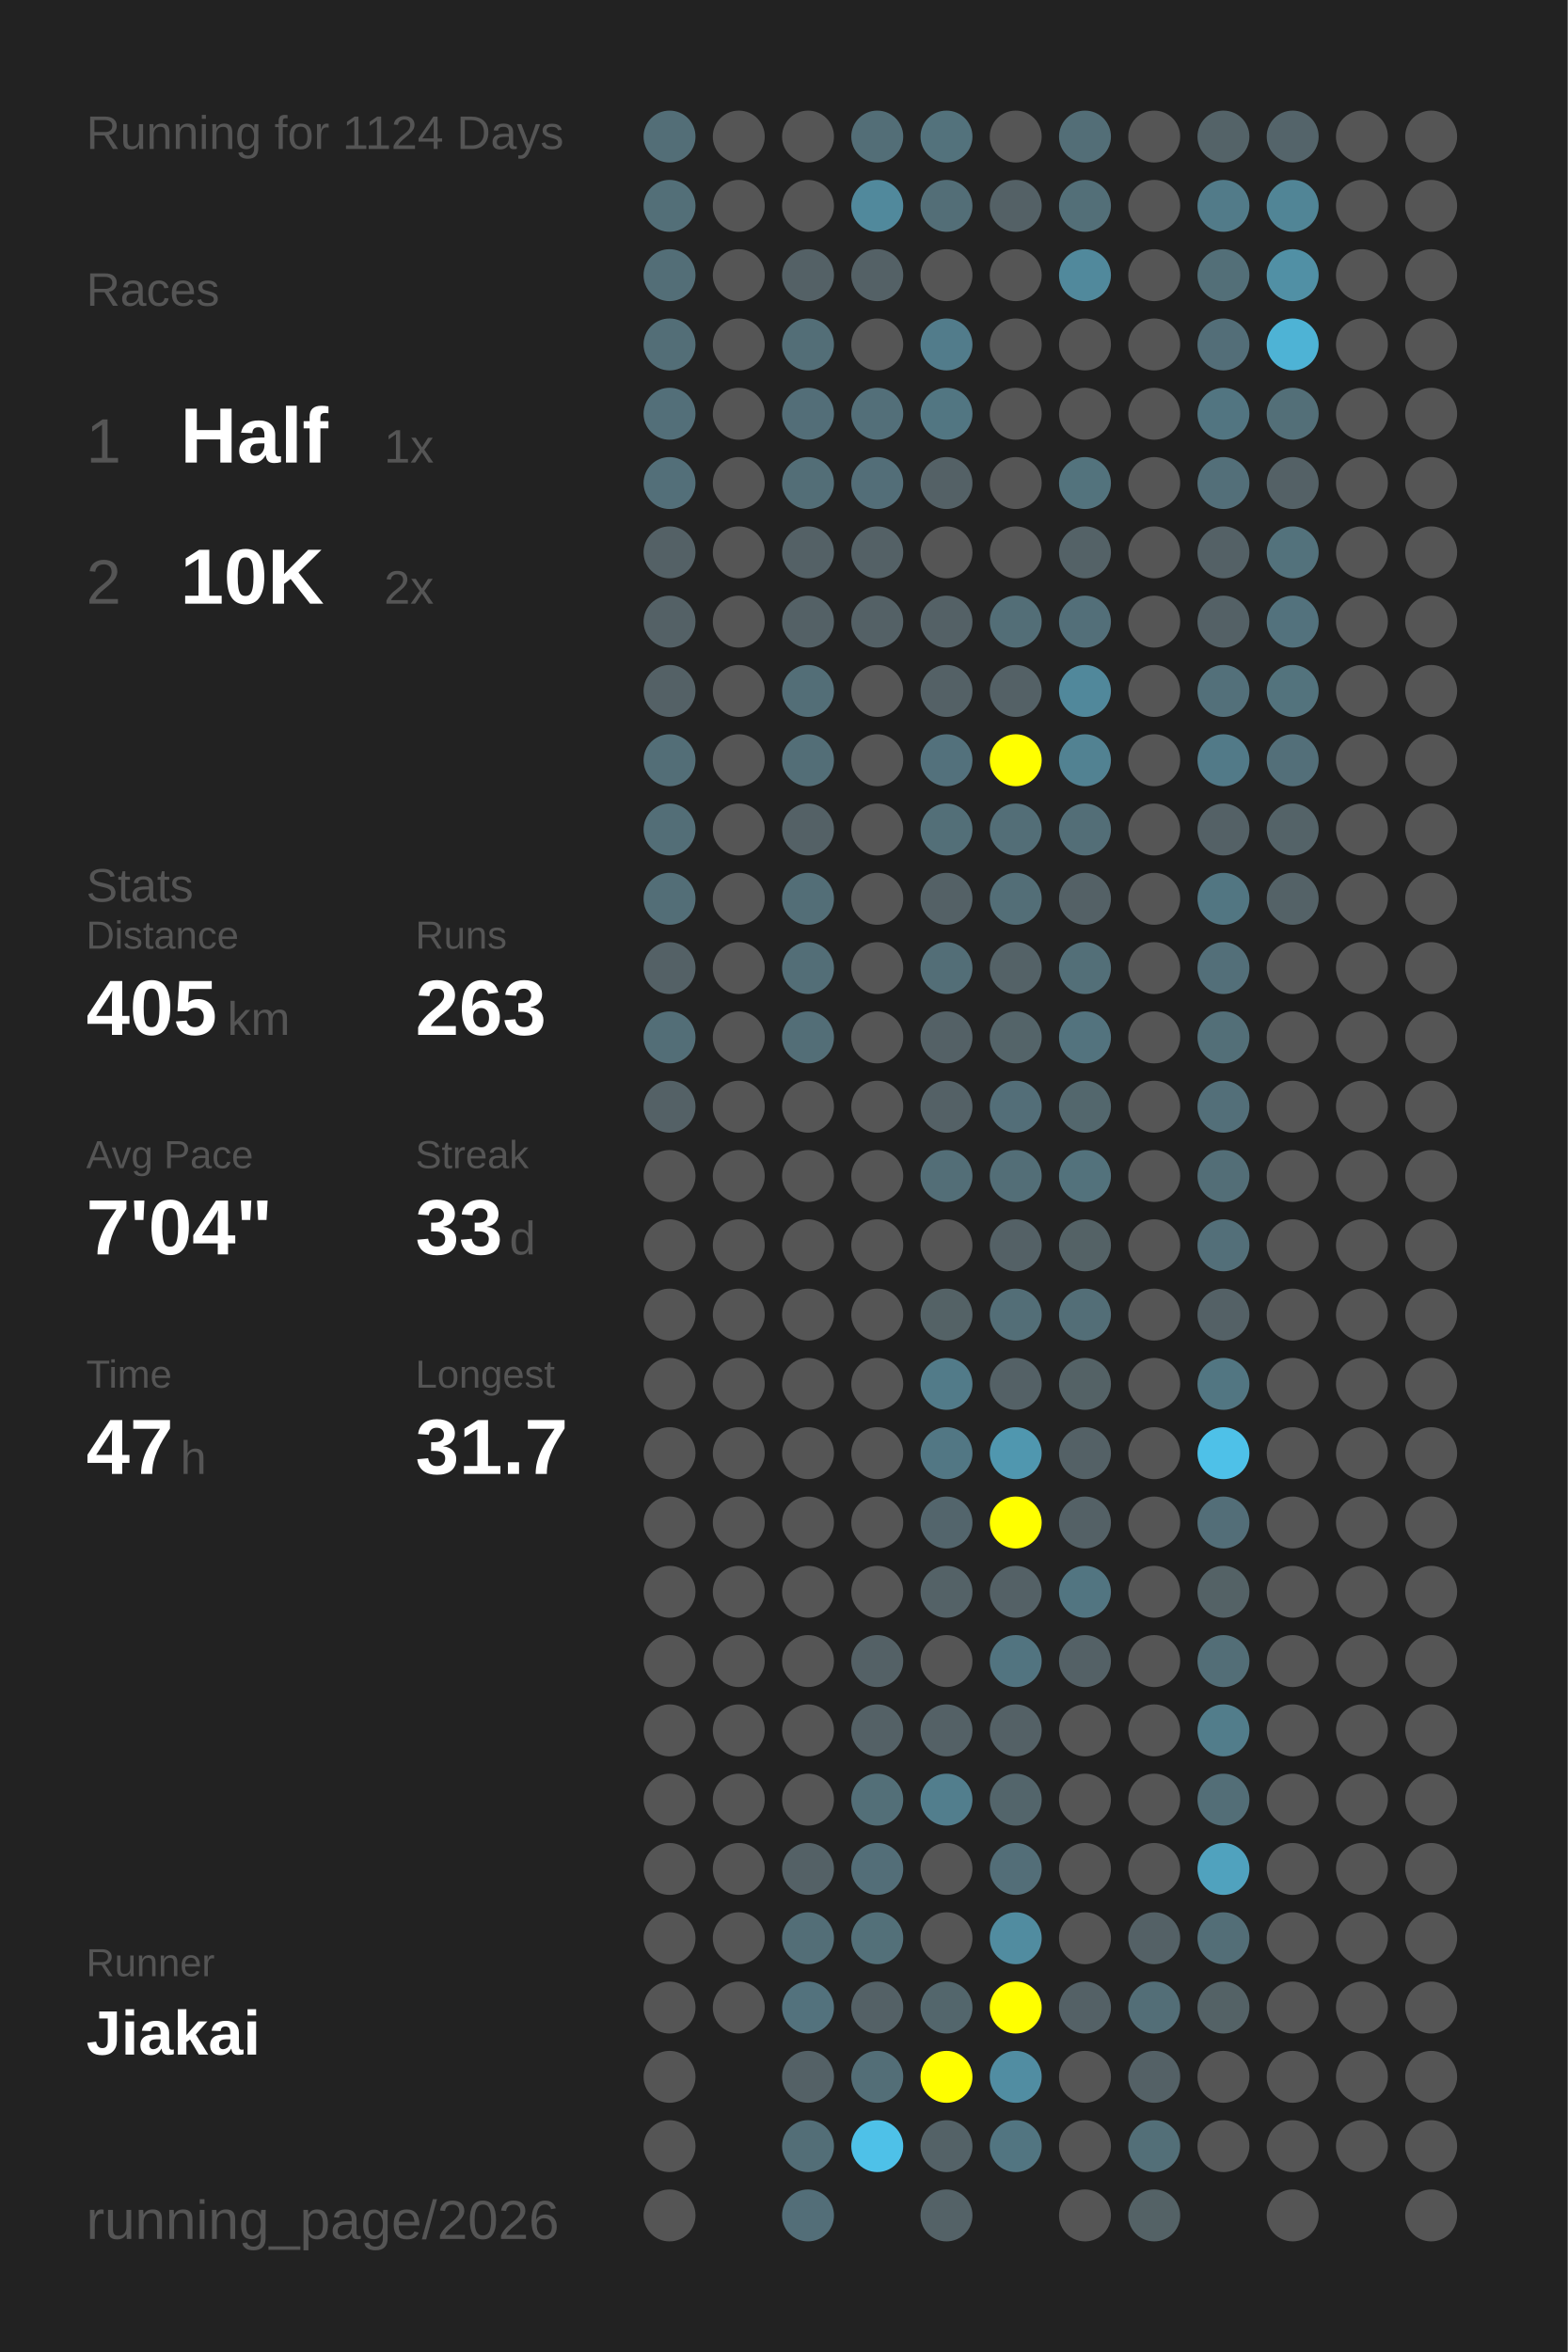
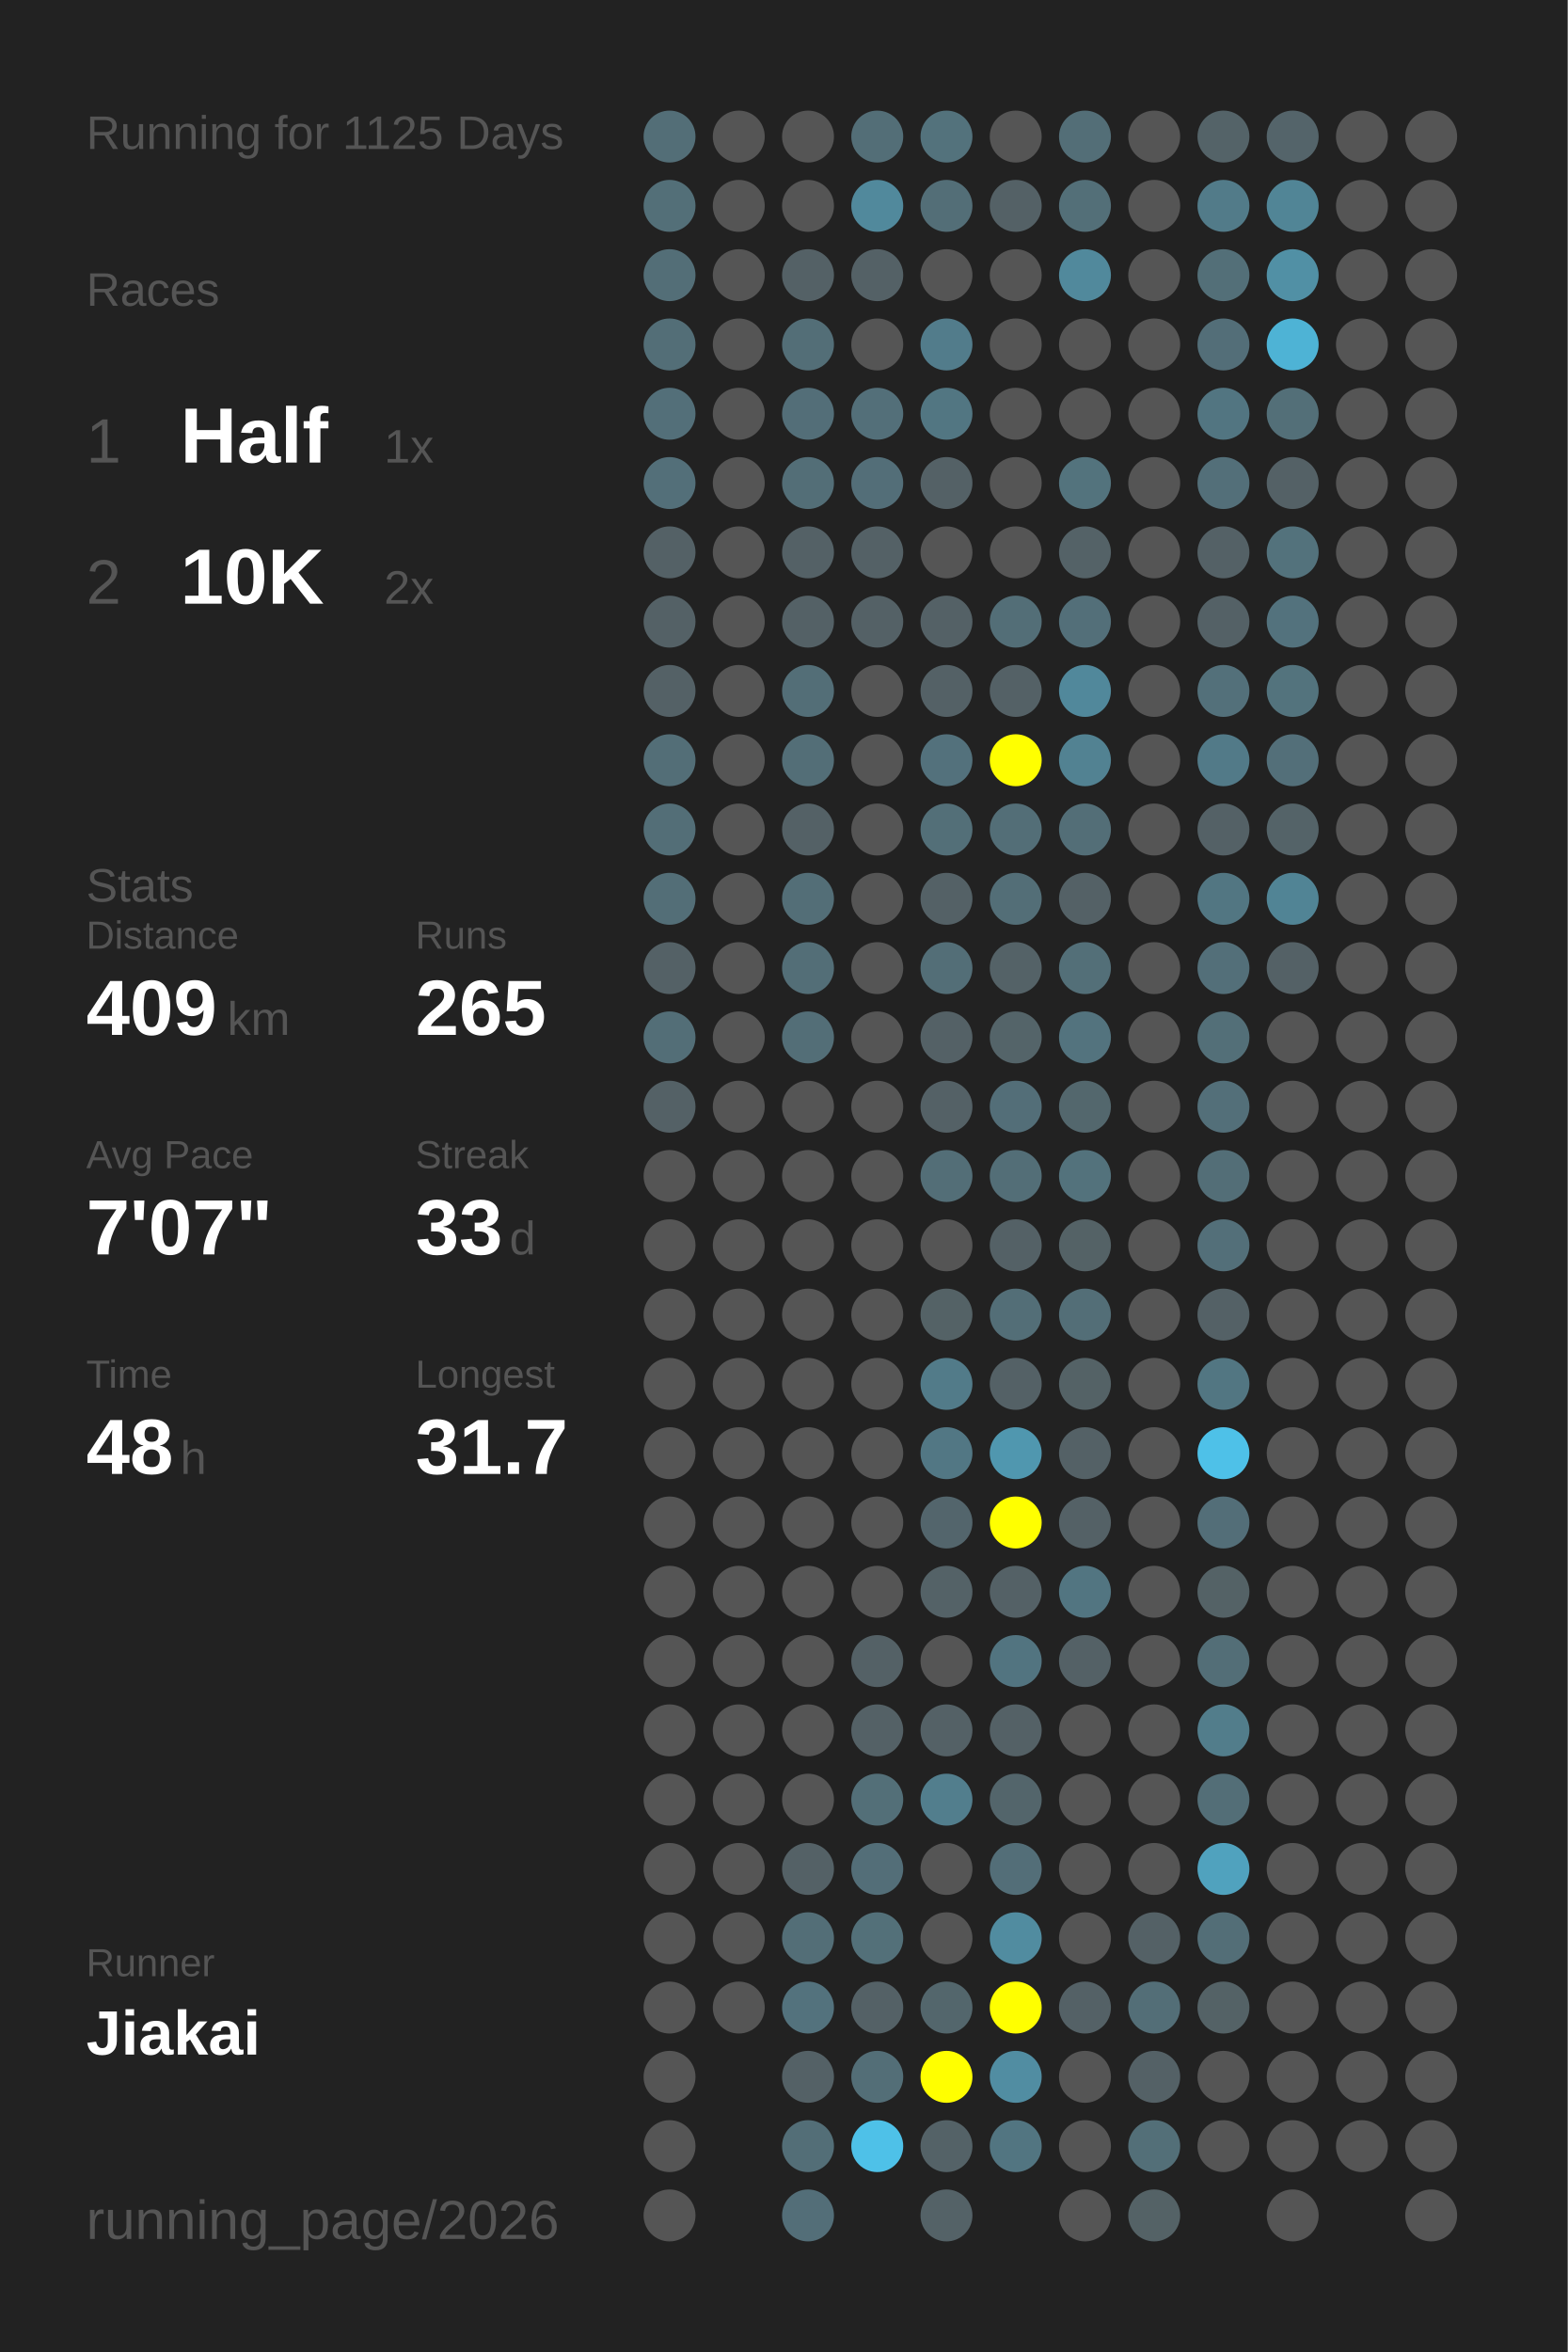
<svg xmlns="http://www.w3.org/2000/svg" baseProfile="full" height="300mm" version="1.1" viewBox="0,0,200,300" width="200mm">
  <defs />
  <rect fill="#222222" height="300" width="200" x="0" y="0" />
-   <text fill="#555555" style="font-size:6px; font-family:Arial;" x="11" y="19">Running for 1124 Days</text>
+   <text fill="#555555" style="font-size:6px; font-family:Arial;" x="11" y="19">Running for 1125 Days</text>
  <text fill="#555555" style="font-size:6px; font-family:Arial;" x="11" y="39">Races</text>
  <text fill="#555555" style="font-size:8px; font-family:Arial;" x="11" y="59">1</text>
  <text fill="#FFFFFF" style="font-size:10px; font-family:Arial; font-weight:bold;" x="23" y="59">Half</text>
  <text fill="#555555" style="font-size:6px; font-family:Arial;" x="49" y="59">1x</text>
  <text fill="#555555" style="font-size:8px; font-family:Arial;" x="11" y="77">2</text>
  <text fill="#FFFFFF" style="font-size:10px; font-family:Arial; font-weight:bold;" x="23" y="77">10K</text>
  <text fill="#555555" style="font-size:6px; font-family:Arial;" x="49" y="77">2x</text>
  <text fill="#555555" style="font-size:6px; font-family:Arial;" x="11" y="115">Stats</text>
  <text fill="#555555" style="font-size:5px; font-family:Arial;" x="11" y="121">Distance</text>
-   <text fill="#FFFFFF" style="font-size:10px; font-family:Arial; font-weight:bold;" x="11" y="132">405</text>
+   <text fill="#FFFFFF" style="font-size:10px; font-family:Arial; font-weight:bold;" x="11" y="132">409</text>
  <text fill="#555555" style="font-size:6px; font-family:Arial;" x="29" y="132">km</text>
  <text fill="#555555" style="font-size:5px; font-family:Arial;" x="53" y="121">Runs</text>
-   <text fill="#FFFFFF" style="font-size:10px; font-family:Arial; font-weight:bold;" x="53" y="132">263</text>
+   <text fill="#FFFFFF" style="font-size:10px; font-family:Arial; font-weight:bold;" x="53" y="132">265</text>
  <text fill="#555555" style="font-size:5px; font-family:Arial;" x="11" y="149">Avg Pace</text>
-   <text fill="#FFFFFF" style="font-size:10px; font-family:Arial; font-weight:bold;" x="11" y="160">7'04"</text>
+   <text fill="#FFFFFF" style="font-size:10px; font-family:Arial; font-weight:bold;" x="11" y="160">7'07"</text>
  <text fill="#555555" style="font-size:5px; font-family:Arial;" x="53" y="149">Streak</text>
  <text fill="#FFFFFF" style="font-size:10px; font-family:Arial; font-weight:bold;" x="53" y="160">33</text>
  <text fill="#555555" style="font-size:6px; font-family:Arial;" x="65" y="160">d</text>
  <text fill="#555555" style="font-size:5px; font-family:Arial;" x="11" y="177">Time</text>
-   <text fill="#FFFFFF" style="font-size:10px; font-family:Arial; font-weight:bold;" x="11" y="188">47</text>
+   <text fill="#FFFFFF" style="font-size:10px; font-family:Arial; font-weight:bold;" x="11" y="188">48</text>
  <text fill="#555555" style="font-size:6px; font-family:Arial;" x="23" y="188">h</text>
  <text fill="#555555" style="font-size:5px; font-family:Arial;" x="53" y="177">Longest</text>
  <text fill="#FFFFFF" style="font-size:10px; font-family:Arial; font-weight:bold;" x="53" y="188">31.7</text>
  <text fill="#555555" style="font-size:5px; font-family:Arial;" x="11" y="252.065">Runner</text>
  <text fill="#FFFFFF" style="font-size:8px; font-family:Arial; font-weight:bold;" x="11" y="262.065">Jiakai</text>
  <text fill="#555555" style="font-size:7px; font-family:Arial;" x="11" y="285.581">running_page/2026</text>
  <circle cx="85.417" cy="17.419" fill="#536e77" r="3.312" />
  <circle cx="85.417" cy="26.258" fill="#536f78" r="3.312" />
  <circle cx="85.417" cy="35.097" fill="#536e77" r="3.312" />
  <circle cx="85.417" cy="43.935" fill="#536e77" r="3.312" />
  <circle cx="85.417" cy="52.774" fill="#536f79" r="3.312" />
  <circle cx="85.417" cy="61.613" fill="#536f79" r="3.312" />
  <circle cx="85.417" cy="70.452" fill="#546166" r="3.312" />
  <circle cx="85.417" cy="79.29" fill="#546166" r="3.312" />
  <circle cx="85.417" cy="88.129" fill="#546166" r="3.312" />
  <circle cx="85.417" cy="96.968" fill="#536e77" r="3.312" />
  <circle cx="85.417" cy="105.806" fill="#536e77" r="3.312" />
  <circle cx="85.417" cy="114.645" fill="#536e77" r="3.312" />
  <circle cx="85.417" cy="123.484" fill="#546166" r="3.312" />
  <circle cx="85.417" cy="132.323" fill="#536e77" r="3.312" />
  <circle cx="85.417" cy="141.161" fill="#546166" r="3.312" />
  <circle cx="85.417" cy="150" fill="#555555" r="3.312" />
  <circle cx="85.417" cy="158.839" fill="#555555" r="3.312" />
  <circle cx="85.417" cy="167.677" fill="#555555" r="3.312" />
  <circle cx="85.417" cy="176.516" fill="#555555" r="3.312" />
  <circle cx="85.417" cy="185.355" fill="#555555" r="3.312" />
  <circle cx="85.417" cy="194.194" fill="#555555" r="3.312" />
  <circle cx="85.417" cy="203.032" fill="#555555" r="3.312" />
  <circle cx="85.417" cy="211.871" fill="#555555" r="3.312" />
  <circle cx="85.417" cy="220.71" fill="#555555" r="3.312" />
  <circle cx="85.417" cy="229.548" fill="#555555" r="3.312" />
  <circle cx="85.417" cy="238.387" fill="#555555" r="3.312" />
  <circle cx="85.417" cy="247.226" fill="#555555" r="3.312" />
  <circle cx="85.417" cy="256.065" fill="#555555" r="3.312" />
  <circle cx="85.417" cy="264.903" fill="#555555" r="3.312" />
  <circle cx="85.417" cy="273.742" fill="#555555" r="3.312" />
  <circle cx="85.417" cy="282.581" fill="#555555" r="3.312" />
  <circle cx="94.25" cy="17.419" fill="#555555" r="3.312" />
  <circle cx="94.25" cy="26.258" fill="#555555" r="3.312" />
  <circle cx="94.25" cy="35.097" fill="#555555" r="3.312" />
  <circle cx="94.25" cy="43.935" fill="#555555" r="3.312" />
  <circle cx="94.25" cy="52.774" fill="#555555" r="3.312" />
  <circle cx="94.25" cy="61.613" fill="#555555" r="3.312" />
  <circle cx="94.25" cy="70.452" fill="#555555" r="3.312" />
  <circle cx="94.25" cy="79.29" fill="#555555" r="3.312" />
  <circle cx="94.25" cy="88.129" fill="#555555" r="3.312" />
  <circle cx="94.25" cy="96.968" fill="#555555" r="3.312" />
  <circle cx="94.25" cy="105.806" fill="#555555" r="3.312" />
  <circle cx="94.25" cy="114.645" fill="#555555" r="3.312" />
  <circle cx="94.25" cy="123.484" fill="#555555" r="3.312" />
  <circle cx="94.25" cy="132.323" fill="#555555" r="3.312" />
  <circle cx="94.25" cy="141.161" fill="#555555" r="3.312" />
  <circle cx="94.25" cy="150" fill="#555555" r="3.312" />
  <circle cx="94.25" cy="158.839" fill="#555555" r="3.312" />
  <circle cx="94.25" cy="167.677" fill="#555555" r="3.312" />
  <circle cx="94.25" cy="176.516" fill="#555555" r="3.312" />
  <circle cx="94.25" cy="185.355" fill="#555555" r="3.312" />
  <circle cx="94.25" cy="194.194" fill="#555555" r="3.312" />
  <circle cx="94.25" cy="203.032" fill="#555555" r="3.312" />
  <circle cx="94.25" cy="211.871" fill="#555555" r="3.312" />
  <circle cx="94.25" cy="220.71" fill="#555555" r="3.312" />
  <circle cx="94.25" cy="229.548" fill="#555555" r="3.312" />
  <circle cx="94.25" cy="238.387" fill="#555555" r="3.312" />
  <circle cx="94.25" cy="247.226" fill="#555555" r="3.312" />
  <circle cx="94.25" cy="256.065" fill="#555555" r="3.312" />
  <circle cx="103.083" cy="17.419" fill="#555555" r="3.312" />
  <circle cx="103.083" cy="26.258" fill="#555555" r="3.312" />
  <circle cx="103.083" cy="35.097" fill="#546166" r="3.312" />
  <circle cx="103.083" cy="43.935" fill="#536e77" r="3.312" />
  <circle cx="103.083" cy="52.774" fill="#536e78" r="3.312" />
  <circle cx="103.083" cy="61.613" fill="#536e77" r="3.312" />
  <circle cx="103.083" cy="70.452" fill="#546166" r="3.312" />
  <circle cx="103.083" cy="79.29" fill="#546166" r="3.312" />
  <circle cx="103.083" cy="88.129" fill="#536e77" r="3.312" />
  <circle cx="103.083" cy="96.968" fill="#536e77" r="3.312" />
  <circle cx="103.083" cy="105.806" fill="#546166" r="3.312" />
  <circle cx="103.083" cy="114.645" fill="#536e77" r="3.312" />
  <circle cx="103.083" cy="123.484" fill="#536e77" r="3.312" />
  <circle cx="103.083" cy="132.323" fill="#536e77" r="3.312" />
  <circle cx="103.083" cy="141.161" fill="#555555" r="3.312" />
  <circle cx="103.083" cy="150" fill="#555555" r="3.312" />
  <circle cx="103.083" cy="158.839" fill="#555555" r="3.312" />
  <circle cx="103.083" cy="167.677" fill="#555555" r="3.312" />
  <circle cx="103.083" cy="176.516" fill="#555555" r="3.312" />
  <circle cx="103.083" cy="185.355" fill="#555555" r="3.312" />
  <circle cx="103.083" cy="194.194" fill="#555555" r="3.312" />
  <circle cx="103.083" cy="203.032" fill="#555555" r="3.312" />
  <circle cx="103.083" cy="211.871" fill="#555555" r="3.312" />
  <circle cx="103.083" cy="220.71" fill="#555555" r="3.312" />
  <circle cx="103.083" cy="229.548" fill="#555555" r="3.312" />
  <circle cx="103.083" cy="238.387" fill="#546166" r="3.312" />
  <circle cx="103.083" cy="247.226" fill="#536e77" r="3.312" />
  <circle cx="103.083" cy="256.065" fill="#53727d" r="3.312" />
  <circle cx="103.083" cy="264.903" fill="#546166" r="3.312" />
  <circle cx="103.083" cy="273.742" fill="#536e77" r="3.312" />
  <circle cx="103.083" cy="282.581" fill="#536e78" r="3.312" />
  <circle cx="111.917" cy="17.419" fill="#536e77" r="3.312" />
  <circle cx="111.917" cy="26.258" fill="#51899c" r="3.312" />
  <circle cx="111.917" cy="35.097" fill="#546166" r="3.312" />
  <circle cx="111.917" cy="43.935" fill="#555555" r="3.312" />
  <circle cx="111.917" cy="52.774" fill="#536f79" r="3.312" />
  <circle cx="111.917" cy="61.613" fill="#536e78" r="3.312" />
  <circle cx="111.917" cy="70.452" fill="#546166" r="3.312" />
  <circle cx="111.917" cy="79.29" fill="#546166" r="3.312" />
  <circle cx="111.917" cy="88.129" fill="#555555" r="3.312" />
  <circle cx="111.917" cy="96.968" fill="#555555" r="3.312" />
  <circle cx="111.917" cy="105.806" fill="#555555" r="3.312" />
  <circle cx="111.917" cy="114.645" fill="#555555" r="3.312" />
  <circle cx="111.917" cy="123.484" fill="#555555" r="3.312" />
  <circle cx="111.917" cy="132.323" fill="#555555" r="3.312" />
  <circle cx="111.917" cy="141.161" fill="#555555" r="3.312" />
  <circle cx="111.917" cy="150" fill="#555555" r="3.312" />
  <circle cx="111.917" cy="158.839" fill="#555555" r="3.312" />
  <circle cx="111.917" cy="167.677" fill="#555555" r="3.312" />
  <circle cx="111.917" cy="176.516" fill="#555555" r="3.312" />
  <circle cx="111.917" cy="185.355" fill="#555555" r="3.312" />
  <circle cx="111.917" cy="194.194" fill="#555555" r="3.312" />
  <circle cx="111.917" cy="203.032" fill="#555555" r="3.312" />
  <circle cx="111.917" cy="211.871" fill="#546166" r="3.312" />
  <circle cx="111.917" cy="220.71" fill="#546166" r="3.312" />
  <circle cx="111.917" cy="229.548" fill="#536f78" r="3.312" />
  <circle cx="111.917" cy="238.387" fill="#536e78" r="3.312" />
  <circle cx="111.917" cy="247.226" fill="#537079" r="3.312" />
  <circle cx="111.917" cy="256.065" fill="#546166" r="3.312" />
  <circle cx="111.917" cy="264.903" fill="#536e77" r="3.312" />
  <circle cx="111.917" cy="273.742" fill="#4ec1e8" r="3.312" />
  <circle cx="120.75" cy="17.419" fill="#53727c" r="3.312" />
  <circle cx="120.75" cy="26.258" fill="#536e77" r="3.312" />
  <circle cx="120.75" cy="35.097" fill="#555555" r="3.312" />
  <circle cx="120.75" cy="43.935" fill="#527c8b" r="3.312" />
  <circle cx="120.75" cy="52.774" fill="#527682" r="3.312" />
  <circle cx="120.75" cy="61.613" fill="#546166" r="3.312" />
  <circle cx="120.75" cy="70.452" fill="#555555" r="3.312" />
  <circle cx="120.75" cy="79.29" fill="#546166" r="3.312" />
  <circle cx="120.75" cy="88.129" fill="#546166" r="3.312" />
  <circle cx="120.75" cy="96.968" fill="#53717c" r="3.312" />
  <circle cx="120.75" cy="105.806" fill="#536f78" r="3.312" />
  <circle cx="120.75" cy="114.645" fill="#546166" r="3.312" />
  <circle cx="120.75" cy="123.484" fill="#536e77" r="3.312" />
  <circle cx="120.75" cy="132.323" fill="#546166" r="3.312" />
  <circle cx="120.75" cy="141.161" fill="#546166" r="3.312" />
  <circle cx="120.75" cy="150" fill="#536e77" r="3.312" />
  <circle cx="120.75" cy="158.839" fill="#555555" r="3.312" />
  <circle cx="120.75" cy="167.677" fill="#546266" r="3.312" />
  <circle cx="120.75" cy="176.516" fill="#527b89" r="3.312" />
  <circle cx="120.75" cy="185.355" fill="#527784" r="3.312" />
  <circle cx="120.75" cy="194.194" fill="#53656c" r="3.312" />
  <circle cx="120.75" cy="203.032" fill="#546267" r="3.312" />
  <circle cx="120.75" cy="211.871" fill="#555555" r="3.312" />
  <circle cx="120.75" cy="220.71" fill="#546166" r="3.312" />
  <circle cx="120.75" cy="229.548" fill="#527e8d" r="3.312" />
  <circle cx="120.75" cy="238.387" fill="#555555" r="3.312" />
  <circle cx="120.75" cy="247.226" fill="#555555" r="3.312" />
  <circle cx="120.75" cy="256.065" fill="#53666c" r="3.312" />
  <circle cx="120.75" cy="264.903" fill="#FFFF00" r="3.312" />
  <circle cx="120.75" cy="273.742" fill="#546267" r="3.312" />
  <circle cx="120.75" cy="282.581" fill="#546267" r="3.312" />
  <circle cx="129.583" cy="17.419" fill="#555555" r="3.312" />
  <circle cx="129.583" cy="26.258" fill="#546166" r="3.312" />
  <circle cx="129.583" cy="35.097" fill="#555555" r="3.312" />
  <circle cx="129.583" cy="43.935" fill="#555555" r="3.312" />
  <circle cx="129.583" cy="52.774" fill="#555555" r="3.312" />
  <circle cx="129.583" cy="61.613" fill="#555555" r="3.312" />
  <circle cx="129.583" cy="70.452" fill="#555555" r="3.312" />
  <circle cx="129.583" cy="79.29" fill="#536e77" r="3.312" />
  <circle cx="129.583" cy="88.129" fill="#546166" r="3.312" />
  <circle cx="129.583" cy="96.968" fill="#FFFF00" r="3.312" />
  <circle cx="129.583" cy="105.806" fill="#536e77" r="3.312" />
  <circle cx="129.583" cy="114.645" fill="#536e77" r="3.312" />
  <circle cx="129.583" cy="123.484" fill="#546267" r="3.312" />
  <circle cx="129.583" cy="132.323" fill="#546469" r="3.312" />
  <circle cx="129.583" cy="141.161" fill="#536e78" r="3.312" />
  <circle cx="129.583" cy="150" fill="#536e77" r="3.312" />
  <circle cx="129.583" cy="158.839" fill="#546166" r="3.312" />
  <circle cx="129.583" cy="167.677" fill="#536e77" r="3.312" />
  <circle cx="129.583" cy="176.516" fill="#546166" r="3.312" />
  <circle cx="129.583" cy="185.355" fill="#5097af" r="3.312" />
  <circle cx="129.583" cy="194.194" fill="#FFFF00" r="3.312" />
  <circle cx="129.583" cy="203.032" fill="#546166" r="3.312" />
  <circle cx="129.583" cy="211.871" fill="#527480" r="3.312" />
  <circle cx="129.583" cy="220.71" fill="#546166" r="3.312" />
  <circle cx="129.583" cy="229.548" fill="#53656b" r="3.312" />
  <circle cx="129.583" cy="238.387" fill="#536e78" r="3.312" />
  <circle cx="129.583" cy="247.226" fill="#518ca0" r="3.312" />
  <circle cx="129.583" cy="256.065" fill="#FFFF00" r="3.312" />
  <circle cx="129.583" cy="264.903" fill="#518da2" r="3.312" />
  <circle cx="129.583" cy="273.742" fill="#527581" r="3.312" />
  <circle cx="138.417" cy="17.419" fill="#536e77" r="3.312" />
  <circle cx="138.417" cy="26.258" fill="#536f78" r="3.312" />
  <circle cx="138.417" cy="35.097" fill="#51899c" r="3.312" />
  <circle cx="138.417" cy="43.935" fill="#555555" r="3.312" />
  <circle cx="138.417" cy="52.774" fill="#555555" r="3.312" />
  <circle cx="138.417" cy="61.613" fill="#53737d" r="3.312" />
  <circle cx="138.417" cy="70.452" fill="#546267" r="3.312" />
  <circle cx="138.417" cy="79.29" fill="#536f79" r="3.312" />
  <circle cx="138.417" cy="88.129" fill="#51889b" r="3.312" />
  <circle cx="138.417" cy="96.968" fill="#528292" r="3.312" />
  <circle cx="138.417" cy="105.806" fill="#536e77" r="3.312" />
  <circle cx="138.417" cy="114.645" fill="#546166" r="3.312" />
  <circle cx="138.417" cy="123.484" fill="#536f78" r="3.312" />
  <circle cx="138.417" cy="132.323" fill="#53737e" r="3.312" />
  <circle cx="138.417" cy="141.161" fill="#53676d" r="3.312" />
  <circle cx="138.417" cy="150" fill="#53727c" r="3.312" />
  <circle cx="138.417" cy="158.839" fill="#546266" r="3.312" />
  <circle cx="138.417" cy="167.677" fill="#536e77" r="3.312" />
  <circle cx="138.417" cy="176.516" fill="#546266" r="3.312" />
  <circle cx="138.417" cy="185.355" fill="#546166" r="3.312" />
  <circle cx="138.417" cy="194.194" fill="#546166" r="3.312" />
  <circle cx="138.417" cy="203.032" fill="#527581" r="3.312" />
  <circle cx="138.417" cy="211.871" fill="#546166" r="3.312" />
  <circle cx="138.417" cy="220.71" fill="#555555" r="3.312" />
  <circle cx="138.417" cy="229.548" fill="#555555" r="3.312" />
  <circle cx="138.417" cy="238.387" fill="#555555" r="3.312" />
  <circle cx="138.417" cy="247.226" fill="#555555" r="3.312" />
  <circle cx="138.417" cy="256.065" fill="#546166" r="3.312" />
  <circle cx="138.417" cy="264.903" fill="#555555" r="3.312" />
  <circle cx="138.417" cy="273.742" fill="#555555" r="3.312" />
  <circle cx="138.417" cy="282.581" fill="#555555" r="3.312" />
  <circle cx="147.25" cy="17.419" fill="#555555" r="3.312" />
  <circle cx="147.25" cy="26.258" fill="#555555" r="3.312" />
  <circle cx="147.25" cy="35.097" fill="#555555" r="3.312" />
  <circle cx="147.25" cy="43.935" fill="#555555" r="3.312" />
  <circle cx="147.25" cy="52.774" fill="#555555" r="3.312" />
  <circle cx="147.25" cy="61.613" fill="#555555" r="3.312" />
  <circle cx="147.25" cy="70.452" fill="#555555" r="3.312" />
  <circle cx="147.25" cy="79.29" fill="#555555" r="3.312" />
  <circle cx="147.25" cy="88.129" fill="#555555" r="3.312" />
  <circle cx="147.25" cy="96.968" fill="#555555" r="3.312" />
  <circle cx="147.25" cy="105.806" fill="#555555" r="3.312" />
  <circle cx="147.25" cy="114.645" fill="#555555" r="3.312" />
  <circle cx="147.25" cy="123.484" fill="#555555" r="3.312" />
  <circle cx="147.25" cy="132.323" fill="#555555" r="3.312" />
  <circle cx="147.25" cy="141.161" fill="#555555" r="3.312" />
  <circle cx="147.25" cy="150" fill="#555555" r="3.312" />
  <circle cx="147.25" cy="158.839" fill="#555555" r="3.312" />
  <circle cx="147.25" cy="167.677" fill="#555555" r="3.312" />
  <circle cx="147.25" cy="176.516" fill="#555555" r="3.312" />
  <circle cx="147.25" cy="185.355" fill="#555555" r="3.312" />
  <circle cx="147.25" cy="194.194" fill="#555555" r="3.312" />
  <circle cx="147.25" cy="203.032" fill="#555555" r="3.312" />
  <circle cx="147.25" cy="211.871" fill="#555555" r="3.312" />
  <circle cx="147.25" cy="220.71" fill="#555555" r="3.312" />
  <circle cx="147.25" cy="229.548" fill="#555555" r="3.312" />
  <circle cx="147.25" cy="238.387" fill="#555555" r="3.312" />
  <circle cx="147.25" cy="247.226" fill="#546166" r="3.312" />
  <circle cx="147.25" cy="256.065" fill="#536e77" r="3.312" />
  <circle cx="147.25" cy="264.903" fill="#546166" r="3.312" />
  <circle cx="147.25" cy="273.742" fill="#536f78" r="3.312" />
  <circle cx="147.25" cy="282.581" fill="#546266" r="3.312" />
  <circle cx="156.083" cy="17.419" fill="#546368" r="3.312" />
  <circle cx="156.083" cy="26.258" fill="#527b89" r="3.312" />
  <circle cx="156.083" cy="35.097" fill="#536f78" r="3.312" />
  <circle cx="156.083" cy="43.935" fill="#536e78" r="3.312" />
  <circle cx="156.083" cy="52.774" fill="#527581" r="3.312" />
  <circle cx="156.083" cy="61.613" fill="#536f79" r="3.312" />
  <circle cx="156.083" cy="70.452" fill="#546166" r="3.312" />
  <circle cx="156.083" cy="79.29" fill="#546166" r="3.312" />
  <circle cx="156.083" cy="88.129" fill="#53707a" r="3.312" />
  <circle cx="156.083" cy="96.968" fill="#527a88" r="3.312" />
  <circle cx="156.083" cy="105.806" fill="#546166" r="3.312" />
  <circle cx="156.083" cy="114.645" fill="#527682" r="3.312" />
  <circle cx="156.083" cy="123.484" fill="#536f79" r="3.312" />
  <circle cx="156.083" cy="132.323" fill="#536f78" r="3.312" />
  <circle cx="156.083" cy="141.161" fill="#536f79" r="3.312" />
  <circle cx="156.083" cy="150" fill="#536e77" r="3.312" />
  <circle cx="156.083" cy="158.839" fill="#536f79" r="3.312" />
  <circle cx="156.083" cy="167.677" fill="#546166" r="3.312" />
  <circle cx="156.083" cy="176.516" fill="#527682" r="3.312" />
  <circle cx="156.083" cy="185.355" fill="#4ec1e8" r="3.312" />
  <circle cx="156.083" cy="194.194" fill="#536e78" r="3.312" />
  <circle cx="156.083" cy="203.032" fill="#546266" r="3.312" />
  <circle cx="156.083" cy="211.871" fill="#536e77" r="3.312" />
  <circle cx="156.083" cy="220.71" fill="#527d8b" r="3.312" />
  <circle cx="156.083" cy="229.548" fill="#536e77" r="3.312" />
  <circle cx="156.083" cy="238.387" fill="#50a2be" r="3.312" />
  <circle cx="156.083" cy="247.226" fill="#536e77" r="3.312" />
  <circle cx="156.083" cy="256.065" fill="#546266" r="3.312" />
  <circle cx="156.083" cy="264.903" fill="#555555" r="3.312" />
  <circle cx="156.083" cy="273.742" fill="#555555" r="3.312" />
  <circle cx="164.917" cy="17.419" fill="#54646a" r="3.312" />
  <circle cx="164.917" cy="26.258" fill="#518596" r="3.312" />
  <circle cx="164.917" cy="35.097" fill="#5190a5" r="3.312" />
  <circle cx="164.917" cy="43.935" fill="#4eb3d5" r="3.312" />
  <circle cx="164.917" cy="52.774" fill="#536f78" r="3.312" />
  <circle cx="164.917" cy="61.613" fill="#546166" r="3.312" />
  <circle cx="164.917" cy="70.452" fill="#53727c" r="3.312" />
  <circle cx="164.917" cy="79.29" fill="#53727d" r="3.312" />
  <circle cx="164.917" cy="88.129" fill="#53737d" r="3.312" />
  <circle cx="164.917" cy="96.968" fill="#536f79" r="3.312" />
  <circle cx="164.917" cy="105.806" fill="#546368" r="3.312" />
-   <circle cx="164.917" cy="114.645" fill="#546267" r="3.312" />
-   <circle cx="164.917" cy="123.484" fill="#555555" r="3.312" />
+   <circle cx="164.917" cy="114.645" fill="#518495" r="3.312" />
+   <circle cx="164.917" cy="123.484" fill="#546166" r="3.312" />
  <circle cx="164.917" cy="132.323" fill="#555555" r="3.312" />
  <circle cx="164.917" cy="141.161" fill="#555555" r="3.312" />
  <circle cx="164.917" cy="150" fill="#555555" r="3.312" />
  <circle cx="164.917" cy="158.839" fill="#555555" r="3.312" />
  <circle cx="164.917" cy="167.677" fill="#555555" r="3.312" />
  <circle cx="164.917" cy="176.516" fill="#555555" r="3.312" />
  <circle cx="164.917" cy="185.355" fill="#555555" r="3.312" />
  <circle cx="164.917" cy="194.194" fill="#555555" r="3.312" />
  <circle cx="164.917" cy="203.032" fill="#555555" r="3.312" />
  <circle cx="164.917" cy="211.871" fill="#555555" r="3.312" />
  <circle cx="164.917" cy="220.71" fill="#555555" r="3.312" />
  <circle cx="164.917" cy="229.548" fill="#555555" r="3.312" />
  <circle cx="164.917" cy="238.387" fill="#555555" r="3.312" />
  <circle cx="164.917" cy="247.226" fill="#555555" r="3.312" />
  <circle cx="164.917" cy="256.065" fill="#555555" r="3.312" />
  <circle cx="164.917" cy="264.903" fill="#555555" r="3.312" />
  <circle cx="164.917" cy="273.742" fill="#555555" r="3.312" />
  <circle cx="164.917" cy="282.581" fill="#555555" r="3.312" />
  <circle cx="173.75" cy="17.419" fill="#555555" r="3.312" />
  <circle cx="173.75" cy="26.258" fill="#555555" r="3.312" />
  <circle cx="173.75" cy="35.097" fill="#555555" r="3.312" />
  <circle cx="173.75" cy="43.935" fill="#555555" r="3.312" />
  <circle cx="173.75" cy="52.774" fill="#555555" r="3.312" />
  <circle cx="173.75" cy="61.613" fill="#555555" r="3.312" />
  <circle cx="173.75" cy="70.452" fill="#555555" r="3.312" />
  <circle cx="173.75" cy="79.29" fill="#555555" r="3.312" />
  <circle cx="173.75" cy="88.129" fill="#555555" r="3.312" />
  <circle cx="173.75" cy="96.968" fill="#555555" r="3.312" />
  <circle cx="173.75" cy="105.806" fill="#555555" r="3.312" />
  <circle cx="173.75" cy="114.645" fill="#555555" r="3.312" />
  <circle cx="173.75" cy="123.484" fill="#555555" r="3.312" />
  <circle cx="173.75" cy="132.323" fill="#555555" r="3.312" />
  <circle cx="173.75" cy="141.161" fill="#555555" r="3.312" />
  <circle cx="173.75" cy="150" fill="#555555" r="3.312" />
  <circle cx="173.75" cy="158.839" fill="#555555" r="3.312" />
  <circle cx="173.75" cy="167.677" fill="#555555" r="3.312" />
  <circle cx="173.75" cy="176.516" fill="#555555" r="3.312" />
  <circle cx="173.75" cy="185.355" fill="#555555" r="3.312" />
  <circle cx="173.75" cy="194.194" fill="#555555" r="3.312" />
  <circle cx="173.75" cy="203.032" fill="#555555" r="3.312" />
  <circle cx="173.75" cy="211.871" fill="#555555" r="3.312" />
  <circle cx="173.75" cy="220.71" fill="#555555" r="3.312" />
  <circle cx="173.75" cy="229.548" fill="#555555" r="3.312" />
  <circle cx="173.75" cy="238.387" fill="#555555" r="3.312" />
  <circle cx="173.75" cy="247.226" fill="#555555" r="3.312" />
  <circle cx="173.75" cy="256.065" fill="#555555" r="3.312" />
  <circle cx="173.75" cy="264.903" fill="#555555" r="3.312" />
  <circle cx="173.75" cy="273.742" fill="#555555" r="3.312" />
  <circle cx="182.583" cy="17.419" fill="#555555" r="3.312" />
  <circle cx="182.583" cy="26.258" fill="#555555" r="3.312" />
  <circle cx="182.583" cy="35.097" fill="#555555" r="3.312" />
  <circle cx="182.583" cy="43.935" fill="#555555" r="3.312" />
  <circle cx="182.583" cy="52.774" fill="#555555" r="3.312" />
  <circle cx="182.583" cy="61.613" fill="#555555" r="3.312" />
  <circle cx="182.583" cy="70.452" fill="#555555" r="3.312" />
  <circle cx="182.583" cy="79.29" fill="#555555" r="3.312" />
  <circle cx="182.583" cy="88.129" fill="#555555" r="3.312" />
  <circle cx="182.583" cy="96.968" fill="#555555" r="3.312" />
  <circle cx="182.583" cy="105.806" fill="#555555" r="3.312" />
  <circle cx="182.583" cy="114.645" fill="#555555" r="3.312" />
  <circle cx="182.583" cy="123.484" fill="#555555" r="3.312" />
  <circle cx="182.583" cy="132.323" fill="#555555" r="3.312" />
  <circle cx="182.583" cy="141.161" fill="#555555" r="3.312" />
  <circle cx="182.583" cy="150" fill="#555555" r="3.312" />
  <circle cx="182.583" cy="158.839" fill="#555555" r="3.312" />
  <circle cx="182.583" cy="167.677" fill="#555555" r="3.312" />
  <circle cx="182.583" cy="176.516" fill="#555555" r="3.312" />
  <circle cx="182.583" cy="185.355" fill="#555555" r="3.312" />
  <circle cx="182.583" cy="194.194" fill="#555555" r="3.312" />
  <circle cx="182.583" cy="203.032" fill="#555555" r="3.312" />
  <circle cx="182.583" cy="211.871" fill="#555555" r="3.312" />
  <circle cx="182.583" cy="220.71" fill="#555555" r="3.312" />
  <circle cx="182.583" cy="229.548" fill="#555555" r="3.312" />
  <circle cx="182.583" cy="238.387" fill="#555555" r="3.312" />
  <circle cx="182.583" cy="247.226" fill="#555555" r="3.312" />
  <circle cx="182.583" cy="256.065" fill="#555555" r="3.312" />
  <circle cx="182.583" cy="264.903" fill="#555555" r="3.312" />
  <circle cx="182.583" cy="273.742" fill="#555555" r="3.312" />
  <circle cx="182.583" cy="282.581" fill="#555555" r="3.312" />
</svg>
